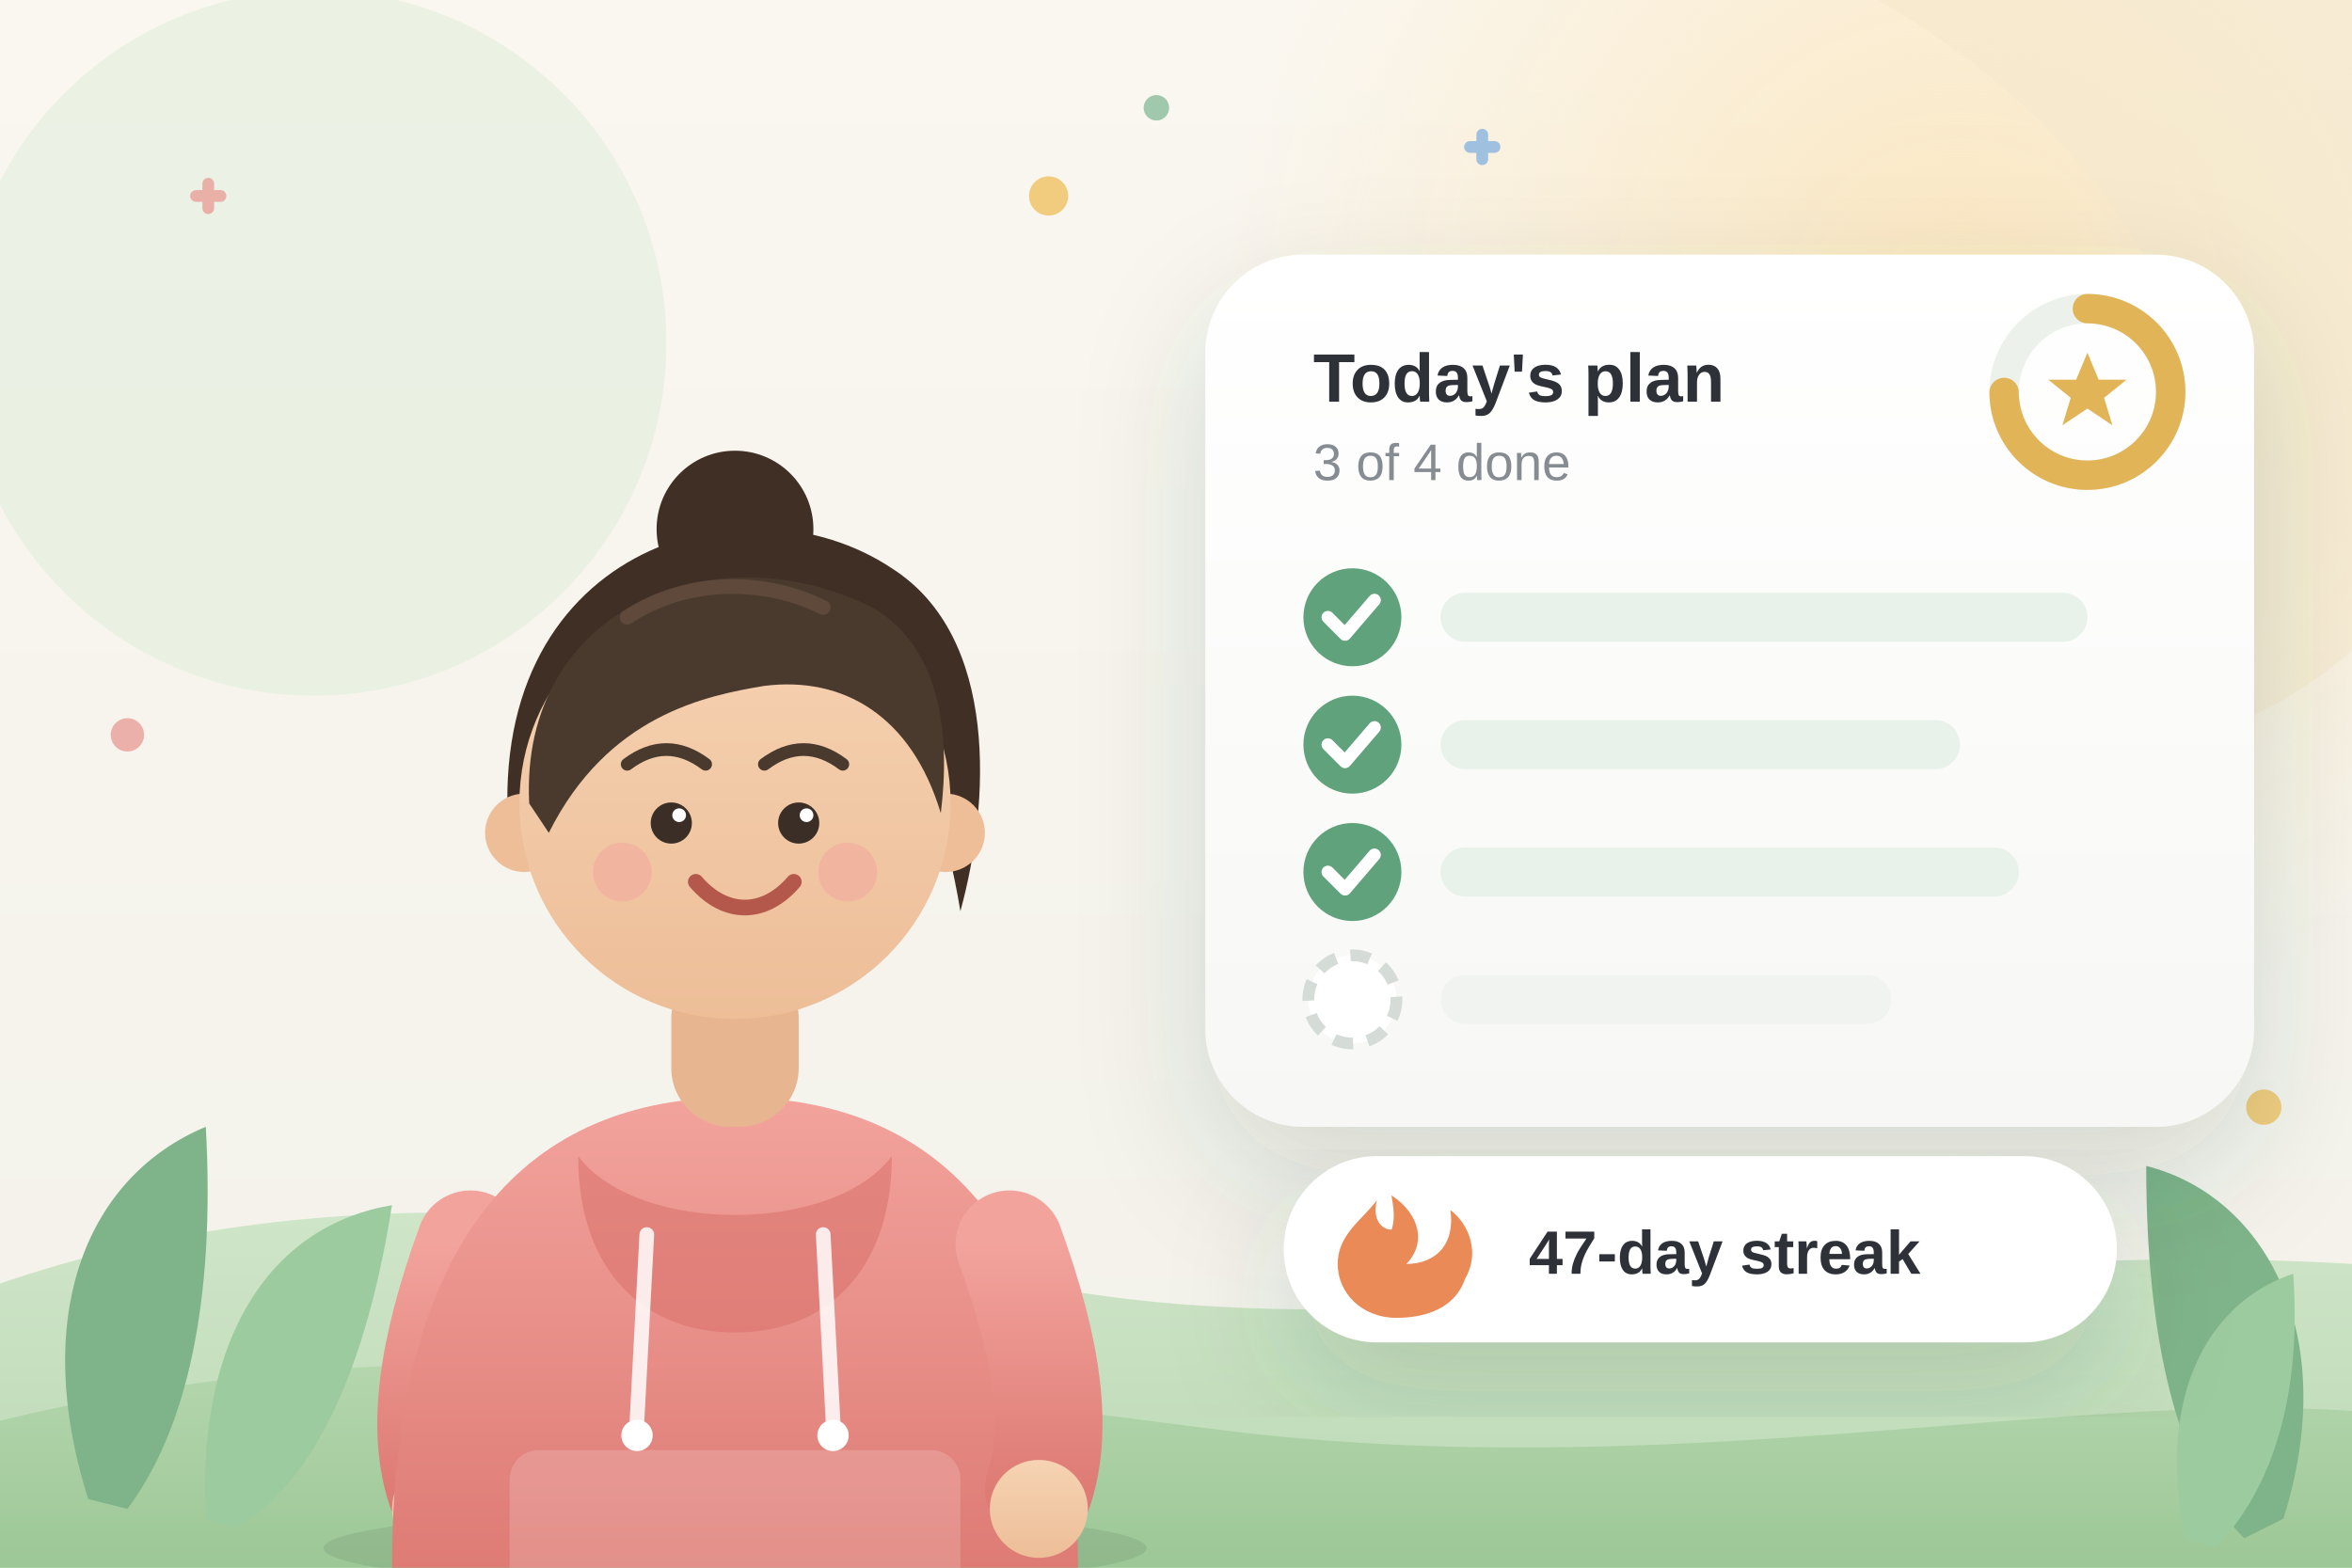
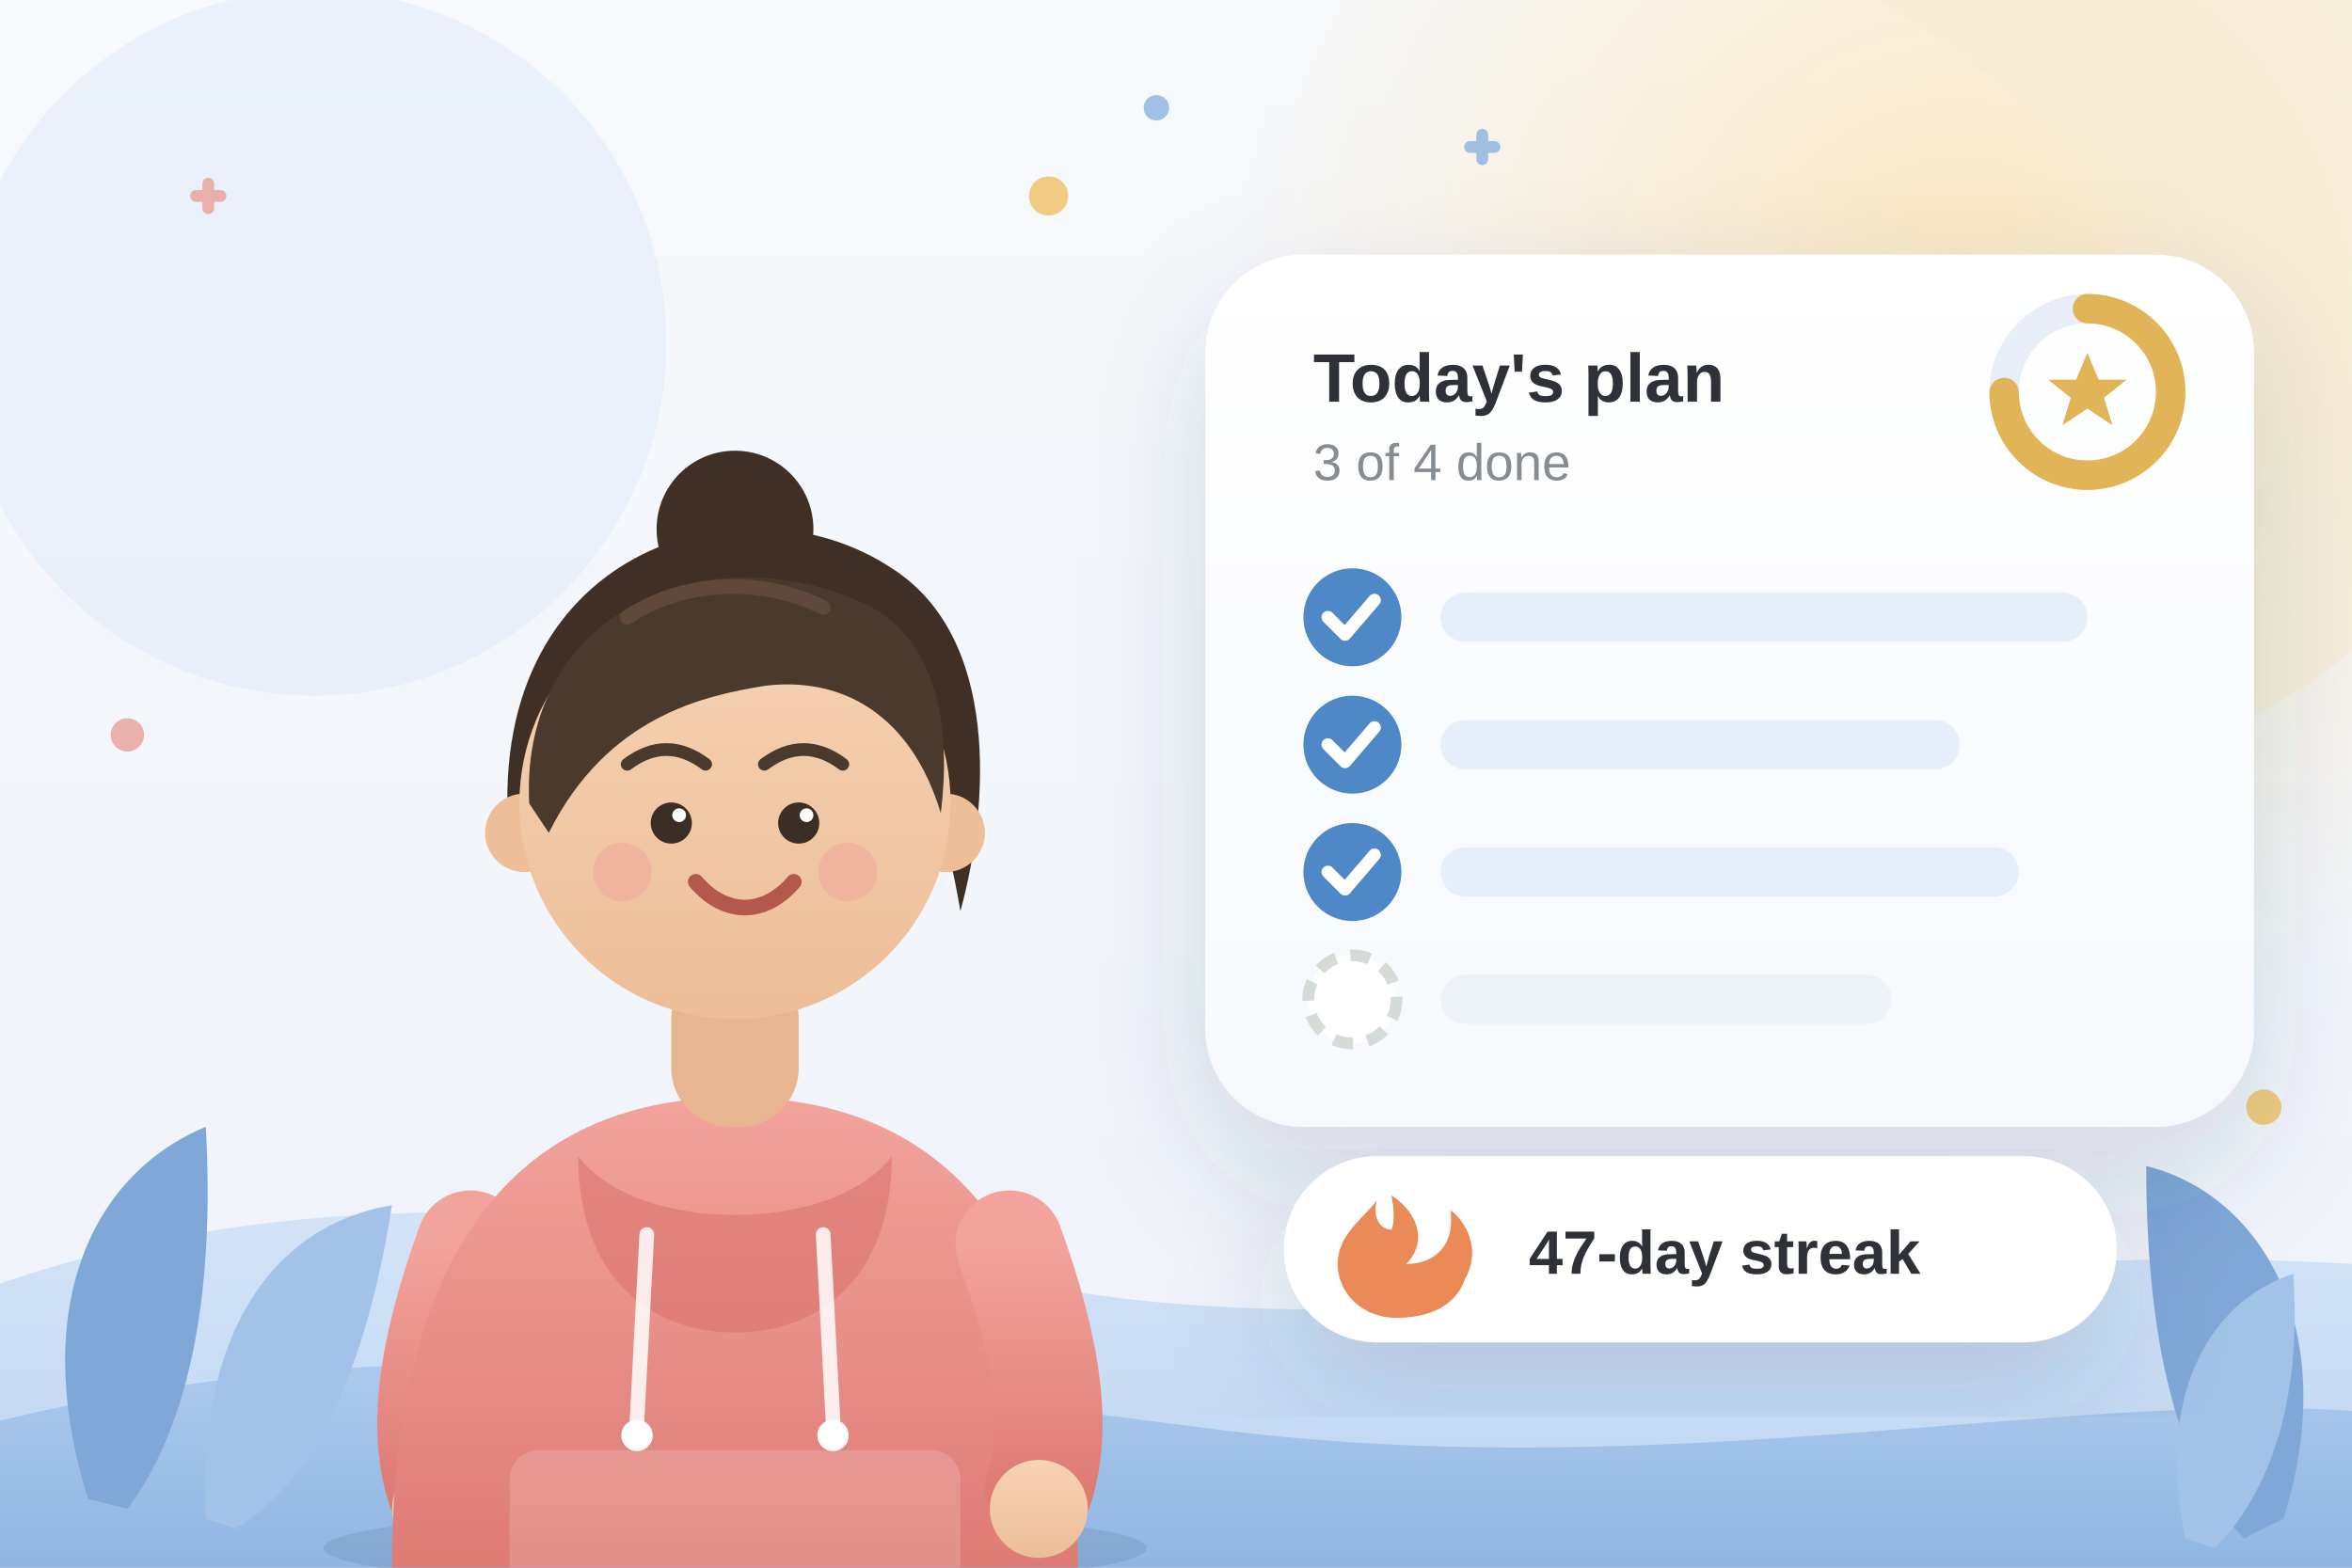
<svg xmlns="http://www.w3.org/2000/svg" viewBox="0 0 480 320" width="480" height="320">
  <defs>
    <linearGradient id="ssBg" x1="0" y1="0" x2="0" y2="1">
-       <stop offset="0" stop-color="#FAF7F0" />
-       <stop offset="1" stop-color="#F2F1EA" />
+       <stop offset="0" stop-color="#F7F9FC" />
+       <stop offset="1" stop-color="#EEF2F9" />
    </linearGradient>
    <linearGradient id="ssHood" x1="0" y1="0" x2="0" y2="1">
      <stop offset="0" stop-color="#F2A39C" />
      <stop offset="1" stop-color="#DE7B75" />
    </linearGradient>
    <linearGradient id="ssSkin" x1="0" y1="0" x2="0" y2="1">
      <stop offset="0" stop-color="#F6D3B3" />
      <stop offset="1" stop-color="#EDBE98" />
    </linearGradient>
    <linearGradient id="ssHill1" x1="0" y1="0" x2="0" y2="1">
-       <stop offset="0" stop-color="#CFE5C8" />
-       <stop offset="1" stop-color="#BBD9B4" />
+       <stop offset="0" stop-color="#D3E3F7" />
+       <stop offset="1" stop-color="#BCD5F0" />
    </linearGradient>
    <linearGradient id="ssHill2" x1="0" y1="0" x2="0" y2="1">
-       <stop offset="0" stop-color="#B5D6AE" />
-       <stop offset="1" stop-color="#9CC796" />
+       <stop offset="0" stop-color="#ACC9EC" />
+       <stop offset="1" stop-color="#8FB6E3" />
    </linearGradient>
    <linearGradient id="ssCard" x1="0" y1="0" x2="0" y2="1">
      <stop offset="0" stop-color="#FFFFFF" />
-       <stop offset="1" stop-color="#F7F8F5" />
+       <stop offset="1" stop-color="#F6F8FC" />
    </linearGradient>
    <radialGradient id="ssSun" cx=".5" cy=".5" r=".5">
      <stop offset="0" stop-color="#FBE6BE" stop-opacity=".95" />
      <stop offset="1" stop-color="#FBE6BE" stop-opacity="0" />
    </radialGradient>
    <filter id="ssSh" x="-30%" y="-30%" width="160%" height="170%">
-       <feDropShadow dx="0" dy="10" stdDeviation="13" flood-color="#2F4A3A" flood-opacity=".16" />
+       <feDropShadow dx="0" dy="10" stdDeviation="13" flood-color="#2B3E5E" flood-opacity=".16" />
    </filter>
    <filter id="ssSoft" x="-30%" y="-30%" width="160%" height="170%">
-       <feDropShadow dx="0" dy="4" stdDeviation="5" flood-color="#2F4A3A" flood-opacity=".14" />
+       <feDropShadow dx="0" dy="4" stdDeviation="5" flood-color="#2B3E5E" flood-opacity=".14" />
    </filter>
  </defs>
  <rect width="480" height="320" fill="url(#ssBg)" />
  <circle cx="400" cy="64" r="150" fill="url(#ssSun)" />
-   <path d="M330 -20 C420 0 470 70 450 150 C540 120 540 -40 420 -50 Z" fill="#F4E8CC" opacity=".65" />
-   <circle cx="64" cy="70" r="72" fill="#E1EEDC" opacity=".6" />
+   <path d="M330 -20 C420 0 470 70 450 150 C540 120 540 -40 420 -50 Z" fill="#F6EBD3" opacity=".65" />
+   <circle cx="64" cy="70" r="72" fill="#E1EBF8" opacity=".6" />
  <g opacity=".85">
    <circle cx="214" cy="40" r="4" fill="#F0C46A" />
-     <circle cx="236" cy="22" r="2.6" fill="#8FC0A0" />
+     <circle cx="236" cy="22" r="2.6" fill="#8FB7DE" />
    <circle cx="26" cy="150" r="3.4" fill="#E9A59E" />
    <circle cx="462" cy="226" r="3.6" fill="#F0C46A" />
    <path d="M300 30 l5 0 M302.5 27.5 l0 5" stroke="#8FB7DE" stroke-width="2.4" stroke-linecap="round" />
    <path d="M40 40 l5 0 M42.5 37.5 l0 5" stroke="#E9A59E" stroke-width="2.4" stroke-linecap="round" />
  </g>
  <path d="M0 262 C70 238 140 248 210 262 C290 278 380 252 480 258 L480 320 L0 320 Z" fill="url(#ssHill1)" />
  <path d="M0 290 C90 268 170 282 250 292 C340 303 420 284 480 288 L480 320 L0 320 Z" fill="url(#ssHill2)" />
  <g>
-     <path d="M18 306 C6 268 18 240 42 230 C44 266 38 292 26 308 Z" fill="#7FB48A" />
-     <path d="M42 310 C40 272 56 250 80 246 C74 284 62 304 48 312 Z" fill="#9CCBA0" />
-     <path d="M466 310 C478 272 462 244 438 238 C438 278 446 302 458 314 Z" fill="#7FB48A" />
-     <path d="M446 314 C440 286 450 266 468 260 C470 288 462 306 452 316 Z" fill="#9CCBA0" />
+     <path d="M18 306 C6 268 18 240 42 230 C44 266 38 292 26 308 Z" fill="#7FA8D8" />
+     <path d="M42 310 C40 272 56 250 80 246 C74 284 62 304 48 312 Z" fill="#A3C2E8" />
+     <path d="M466 310 C478 272 462 244 438 238 C438 278 446 302 458 314 Z" fill="#7FA8D8" />
+     <path d="M446 314 C440 286 450 266 468 260 C470 288 462 306 452 316 Z" fill="#A3C2E8" />
  </g>
  <g>
-     <ellipse cx="150" cy="316" rx="84" ry="8" fill="#2F4A3A" opacity=".12" />
+     <ellipse cx="150" cy="316" rx="84" ry="8" fill="#2B3E5E" opacity=".12" />
    <path d="M96 254 C88 276 86 292 90 304" fill="none" stroke="url(#ssHood)" stroke-width="22" stroke-linecap="round" />
    <circle cx="90" cy="308" r="10" fill="url(#ssSkin)" />
    <path d="M80 320 C80 252 108 224 150 224 C192 224 220 252 220 320 Z" fill="url(#ssHood)" />
    <path d="M118 236 C130 252 170 252 182 236 C182 260 168 272 150 272 C132 272 118 260 118 236 Z" fill="#D9706A" opacity=".55" />
    <path d="M132 252 L130 290 M168 252 L170 290" stroke="#fff" stroke-width="3" stroke-linecap="round" opacity=".85" />
    <circle cx="130" cy="293" r="3.2" fill="#fff" />
    <circle cx="170" cy="293" r="3.2" fill="#fff" />
    <path d="M110 296 h80 a6 6 0 0 1 6 6 v18 h-92 v-18 a6 6 0 0 1 6 -6 z" fill="#fff" opacity=".16" />
    <path d="M206 254 C214 276 216 292 212 304" fill="none" stroke="url(#ssHood)" stroke-width="22" stroke-linecap="round" />
    <circle cx="212" cy="308" r="10" fill="url(#ssSkin)" />
    <rect x="137" y="196" width="26" height="34" rx="12" fill="#E7B58F" />
    <circle cx="150" cy="108" r="16" fill="#3F2F25" />
    <path d="M104 172 C98 112 152 96 182 116 C204 130 202 164 196 186 C190 150 178 140 164 140 C150 138 128 146 118 186 Z" fill="#3F2F25" />
    <circle cx="107" cy="170" r="8" fill="#EDBE98" />
    <circle cx="193" cy="170" r="8" fill="#EDBE98" />
    <circle cx="150" cy="164" r="44" fill="url(#ssSkin)" />
    <path d="M108 164 C106 124 146 108 178 124 C192 132 194 150 192 166 C186 146 172 138 156 140 C144 142 124 146 112 170 Z" fill="#4A3A2E" />
    <path d="M128 126 C140 118 156 118 168 124" fill="none" stroke="#6A5445" stroke-width="3" stroke-linecap="round" opacity=".6" />
    <path d="M128 156 q8 -6 16 0 M156 156 q8 -6 16 0" fill="none" stroke="#4A3A2E" stroke-width="2.6" stroke-linecap="round" />
    <circle cx="137" cy="168" r="4.2" fill="#3A2E26" />
    <circle cx="163" cy="168" r="4.2" fill="#3A2E26" />
    <circle cx="138.6" cy="166.4" r="1.4" fill="#fff" />
    <circle cx="164.6" cy="166.4" r="1.4" fill="#fff" />
    <path d="M142 180 C148 187 156 187 162 180" fill="none" stroke="#B5584C" stroke-width="3.2" stroke-linecap="round" />
    <circle cx="127" cy="178" r="6" fill="#F2A79D" opacity=".55" />
    <circle cx="173" cy="178" r="6" fill="#F2A79D" opacity=".55" />
  </g>
  <g filter="url(#ssSh)">
    <rect x="246" y="52" width="214" height="178" rx="20" fill="url(#ssCard)" />
  </g>
  <text x="268" y="82" font-family="'Avenir Next','Helvetica Neue',Arial,sans-serif" font-size="14" font-weight="800" fill="#2E3238" textLength="86" lengthAdjust="spacingAndGlyphs">Today's plan</text>
  <text x="268" y="98" font-family="'Avenir Next','Helvetica Neue',Arial,sans-serif" font-size="10.5" fill="#868C92" textLength="54" lengthAdjust="spacingAndGlyphs">3 of 4 done</text>
  <g transform="translate(426 80)">
-     <circle r="17" fill="none" stroke="#EDF1EC" stroke-width="6" />
+     <circle r="17" fill="none" stroke="#E8EEF8" stroke-width="6" />
    <circle r="17" fill="none" stroke="#E2B458" stroke-width="6" stroke-linecap="round" stroke-dasharray="80 107" transform="rotate(-90)" />
    <path d="M0 -8 L2.3 -2.5 8 -2.5 3.4 1.2 5.1 6.8 0 3.4 -5.1 6.8 -3.4 1.2 -8 -2.5 -2.3 -2.5 Z" fill="#E2B458" />
  </g>
  <g>
-     <circle cx="276" cy="126" r="10" fill="#5FA27C" />
+     <circle cx="276" cy="126" r="10" fill="#4F88C6" />
    <path d="M271 126 l3.5 3.5 6 -7" stroke="#fff" stroke-width="2.6" fill="none" stroke-linecap="round" stroke-linejoin="round" />
-     <rect x="294" y="121" width="132" height="10" rx="5" fill="#E8F2EA" />
-     <circle cx="276" cy="152" r="10" fill="#5FA27C" />
+     <rect x="294" y="121" width="132" height="10" rx="5" fill="#E5EEF9" />
+     <circle cx="276" cy="152" r="10" fill="#4F88C6" />
    <path d="M271 152 l3.5 3.5 6 -7" stroke="#fff" stroke-width="2.6" fill="none" stroke-linecap="round" stroke-linejoin="round" />
-     <rect x="294" y="147" width="106" height="10" rx="5" fill="#E8F2EA" />
-     <circle cx="276" cy="178" r="10" fill="#5FA27C" />
+     <rect x="294" y="147" width="106" height="10" rx="5" fill="#E5EEF9" />
+     <circle cx="276" cy="178" r="10" fill="#4F88C6" />
    <path d="M271 178 l3.5 3.5 6 -7" stroke="#fff" stroke-width="2.6" fill="none" stroke-linecap="round" stroke-linejoin="round" />
-     <rect x="294" y="173" width="118" height="10" rx="5" fill="#E8F2EA" />
+     <rect x="294" y="173" width="118" height="10" rx="5" fill="#E5EEF9" />
    <circle cx="276" cy="204" r="9" fill="#fff" stroke="#D5DBD6" stroke-width="2.4" stroke-dasharray="4 3" />
-     <rect x="294" y="199" width="92" height="10" rx="5" fill="#F0F3EF" />
+     <rect x="294" y="199" width="92" height="10" rx="5" fill="#EDF1F8" />
  </g>
  <g filter="url(#ssSh)">
    <rect x="262" y="236" width="170" height="38" rx="19" fill="#fff" />
  </g>
  <path d="M284 244 c6 4 7 10 3 14 c6 0 10 -4 9 -11 c4 3 6 9 3 14 c-2 6 -8 8 -14 8 c-7 0 -12 -5 -12 -11 c0 -6 5 -9 8 -13 c-1 4 1 6 3 6 c1 -3 0 -6 0 -7 z" fill="#E98A57" />
  <text x="312" y="260" font-family="'Avenir Next','Helvetica Neue',Arial,sans-serif" font-size="12.5" font-weight="800" fill="#2E3238" textLength="104" lengthAdjust="spacingAndGlyphs">47-day streak</text>
</svg>
